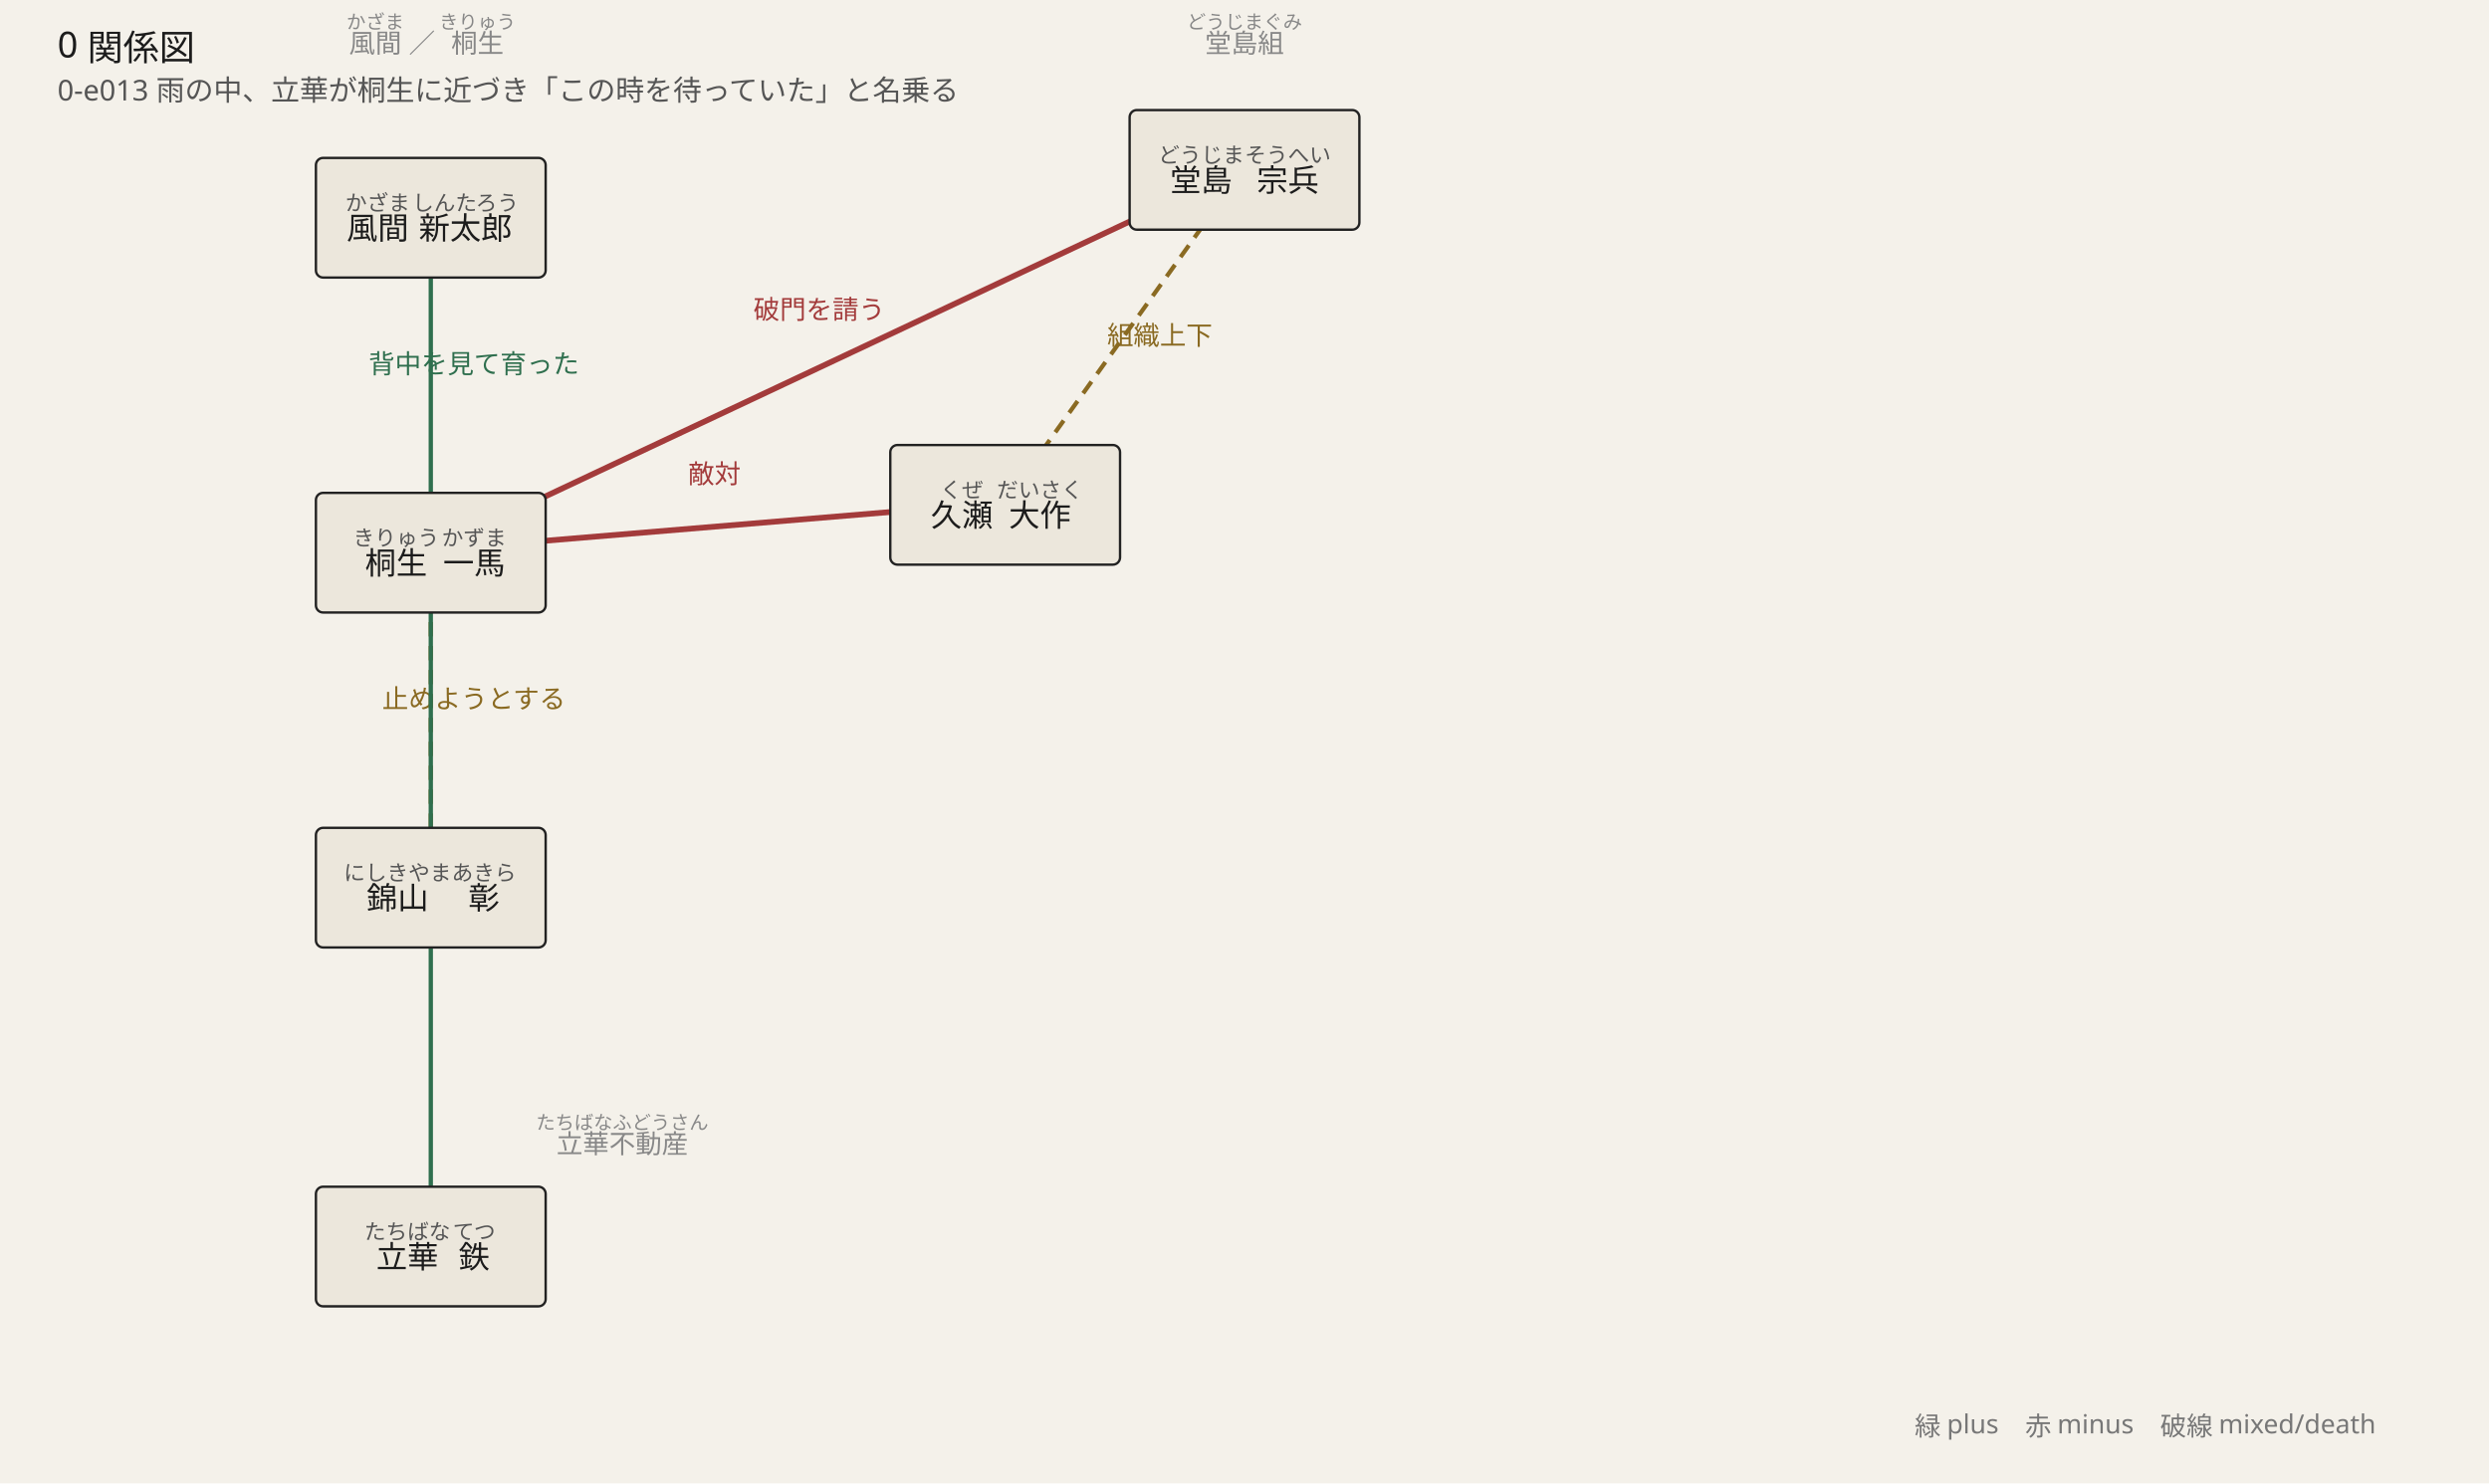
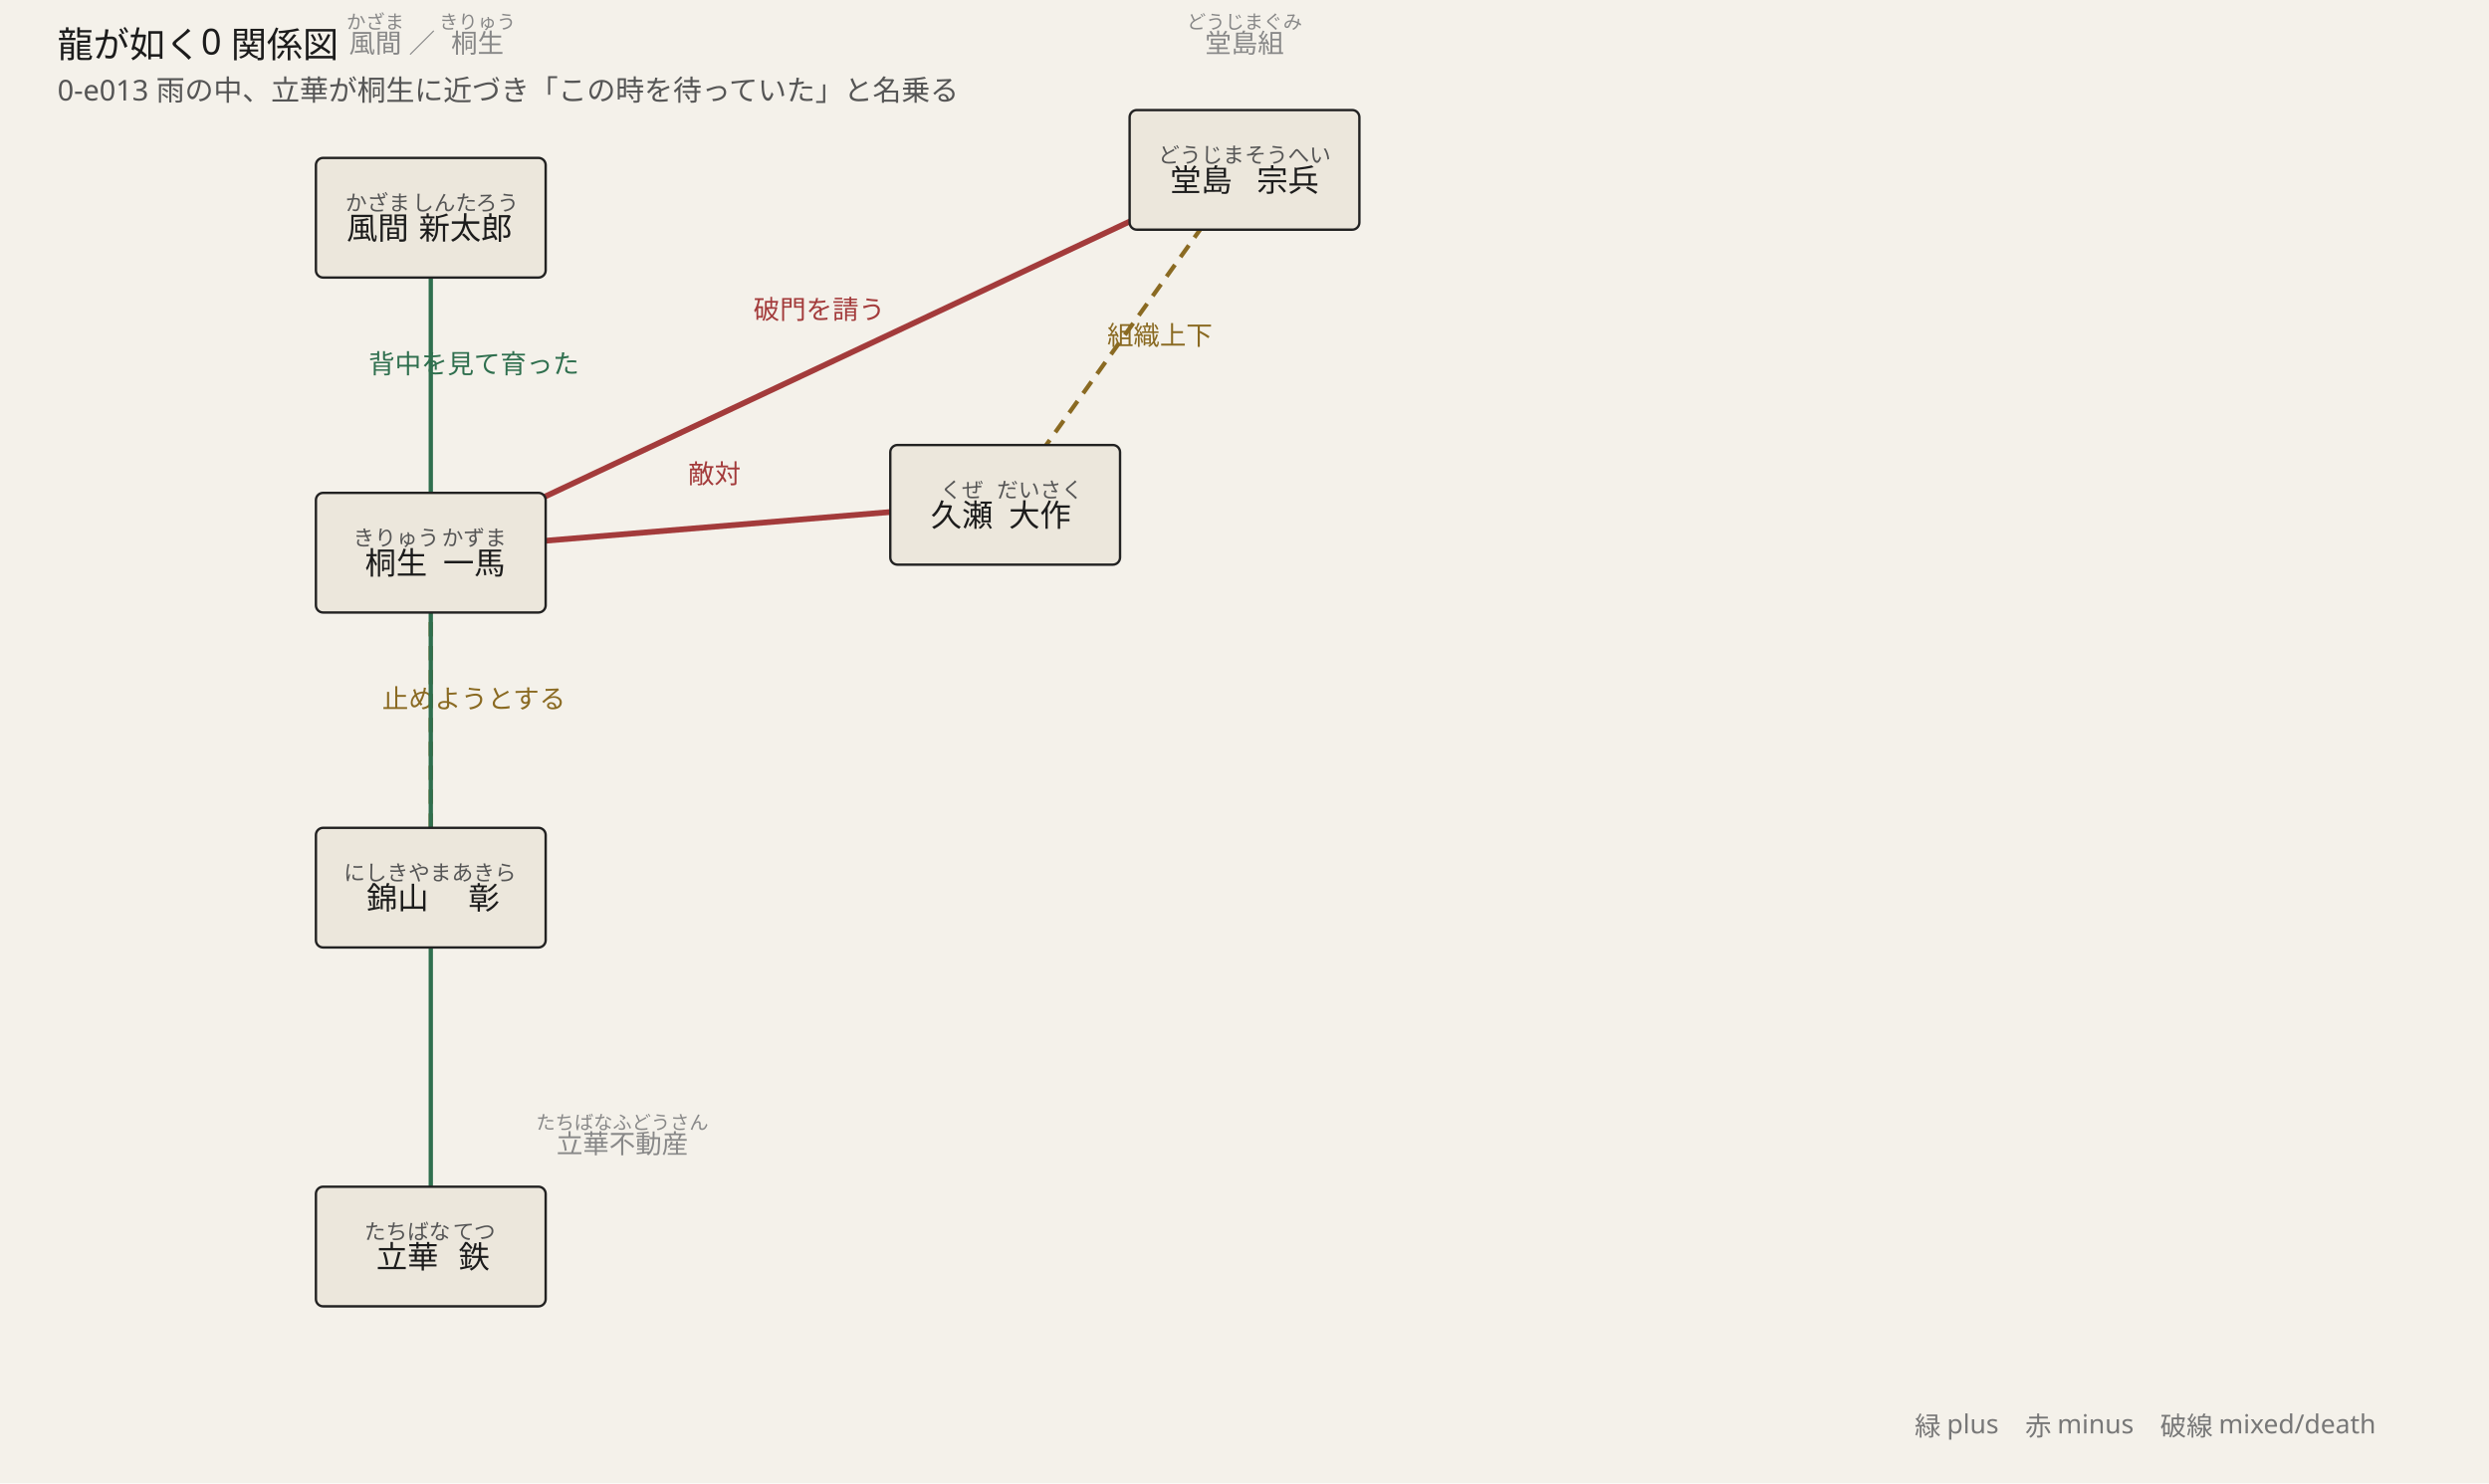
<svg xmlns="http://www.w3.org/2000/svg" viewBox="0 0 1040 620" width="1040" height="620">
  <rect width="1040" height="620" fill="#f4f1ea" />
-   <text x="24" y="24" font-family="Yu Gothic, Meiryo, sans-serif" font-size="15" fill="#1c1c1c">0 関係図</text>
+   <text x="24" y="24" font-family="Yu Gothic, Meiryo, sans-serif" font-size="15" fill="#1c1c1c">龍が如く0 関係図</text>
  <text x="24" y="42" font-family="Yu Gothic, Meiryo, sans-serif" font-size="12" fill="#555">0-e013  雨の中、立華が桐生に近づき「この時を待っていた」と名乗る</text>
  <text x="156.8" y="12.0" text-anchor="middle" font-family="Yu Gothic, Meiryo, sans-serif" font-size="8" fill="#888">かざま</text>
  <text x="156.8" y="22.0" text-anchor="middle" font-family="Yu Gothic, Meiryo, sans-serif" font-size="11" fill="#888">風間</text>
  <text x="176.3" y="22.0" text-anchor="middle" font-family="Yu Gothic, Meiryo, sans-serif" font-size="11" fill="#888">／</text>
  <text x="199.5" y="12.0" text-anchor="middle" font-family="Yu Gothic, Meiryo, sans-serif" font-size="8" fill="#888">きりゅう</text>
  <text x="199.5" y="22.0" text-anchor="middle" font-family="Yu Gothic, Meiryo, sans-serif" font-size="11" fill="#888">桐生</text>
  <text x="520.0" y="12.0" text-anchor="middle" font-family="Yu Gothic, Meiryo, sans-serif" font-size="8" fill="#888">どうじまぐみ</text>
  <text x="520.0" y="22.0" text-anchor="middle" font-family="Yu Gothic, Meiryo, sans-serif" font-size="11" fill="#888">堂島組</text>
  <text x="260.0" y="472.0" text-anchor="middle" font-family="Yu Gothic, Meiryo, sans-serif" font-size="8" fill="#888">たちばなふどうさん</text>
  <text x="260.0" y="482.0" text-anchor="middle" font-family="Yu Gothic, Meiryo, sans-serif" font-size="11" fill="#888">立華不動産</text>
  <line x1="180" y1="230" x2="180" y2="370" stroke="#8a6a22" stroke-width="1.8" stroke-dasharray="6 4" />
  <text x="198.0" y="296.0" text-anchor="middle" font-family="Yu Gothic, Meiryo, sans-serif" font-size="11" fill="#8a6a22">止めようとする</text>
  <line x1="180" y1="230" x2="420" y2="210" stroke="#a33b3b" stroke-width="2.4" />
  <text x="298.5" y="202.0" text-anchor="middle" font-family="Yu Gothic, Meiryo, sans-serif" font-size="11" fill="#a33b3b">敵対</text>
  <line x1="520" y1="70" x2="420" y2="210" stroke="#8a6a22" stroke-width="1.8" stroke-dasharray="6 4" />
  <text x="484.6" y="144.1" text-anchor="middle" font-family="Yu Gothic, Meiryo, sans-serif" font-size="11" fill="#8a6a22">組織上下</text>
  <line x1="180" y1="90" x2="180" y2="230" stroke="#2f6f4e" stroke-width="1.8" />
  <text x="198.0" y="156.0" text-anchor="middle" font-family="Yu Gothic, Meiryo, sans-serif" font-size="11" fill="#2f6f4e">背中を見て育った</text>
  <line x1="520" y1="70" x2="180" y2="230" stroke="#a33b3b" stroke-width="2.4" />
  <text x="342.3" y="133.3" text-anchor="middle" font-family="Yu Gothic, Meiryo, sans-serif" font-size="11" fill="#a33b3b">破門を請う</text>
  <line x1="180" y1="230" x2="180" y2="520" stroke="#2f6f4e" stroke-width="1.8" />
  <text x="198.0" y="371.0" text-anchor="middle" font-family="Yu Gothic, Meiryo, sans-serif" font-size="11" fill="#2f6f4e">接触</text>
  <rect x="472.0" y="46.0" width="96" height="50" rx="3" fill="#ece7dc" stroke="#222" />
  <text x="501.9" y="68.0" text-anchor="middle" font-family="Yu Gothic, Meiryo, sans-serif" font-size="9" fill="#555">どうじま</text>
  <text x="501.9" y="80.0" text-anchor="middle" font-family="Yu Gothic, Meiryo, sans-serif" font-size="13" fill="#1c1c1c">堂島</text>
  <text x="538.1" y="68.0" text-anchor="middle" font-family="Yu Gothic, Meiryo, sans-serif" font-size="9" fill="#555">そうへい</text>
  <text x="538.1" y="80.0" text-anchor="middle" font-family="Yu Gothic, Meiryo, sans-serif" font-size="13" fill="#1c1c1c">宗兵</text>
  <rect x="132.0" y="66.0" width="96" height="50" rx="3" fill="#ece7dc" stroke="#222" />
  <text x="157.8" y="88.0" text-anchor="middle" font-family="Yu Gothic, Meiryo, sans-serif" font-size="9" fill="#555">かざま</text>
  <text x="157.8" y="100.0" text-anchor="middle" font-family="Yu Gothic, Meiryo, sans-serif" font-size="13" fill="#1c1c1c">風間</text>
  <text x="194.5" y="88.0" text-anchor="middle" font-family="Yu Gothic, Meiryo, sans-serif" font-size="9" fill="#555">しんたろう</text>
  <text x="194.5" y="100.0" text-anchor="middle" font-family="Yu Gothic, Meiryo, sans-serif" font-size="13" fill="#1c1c1c">新太郎</text>
  <rect x="372.0" y="186.0" width="96" height="50" rx="3" fill="#ece7dc" stroke="#222" />
  <text x="401.9" y="208.0" text-anchor="middle" font-family="Yu Gothic, Meiryo, sans-serif" font-size="9" fill="#555">くぜ</text>
  <text x="401.9" y="220.0" text-anchor="middle" font-family="Yu Gothic, Meiryo, sans-serif" font-size="13" fill="#1c1c1c">久瀬</text>
  <text x="434.5" y="208.0" text-anchor="middle" font-family="Yu Gothic, Meiryo, sans-serif" font-size="9" fill="#555">だいさく</text>
  <text x="434.5" y="220.0" text-anchor="middle" font-family="Yu Gothic, Meiryo, sans-serif" font-size="13" fill="#1c1c1c">大作</text>
  <rect x="132.0" y="206.0" width="96" height="50" rx="3" fill="#ece7dc" stroke="#222" />
  <text x="165.5" y="228.0" text-anchor="middle" font-family="Yu Gothic, Meiryo, sans-serif" font-size="9" fill="#555">きりゅう</text>
  <text x="165.5" y="240.0" text-anchor="middle" font-family="Yu Gothic, Meiryo, sans-serif" font-size="13" fill="#1c1c1c">桐生</text>
  <text x="198.1" y="228.0" text-anchor="middle" font-family="Yu Gothic, Meiryo, sans-serif" font-size="9" fill="#555">かずま</text>
  <text x="198.1" y="240.0" text-anchor="middle" font-family="Yu Gothic, Meiryo, sans-serif" font-size="13" fill="#1c1c1c">一馬</text>
  <rect x="132.0" y="346.0" width="96" height="50" rx="3" fill="#ece7dc" stroke="#222" />
  <text x="166.1" y="368.0" text-anchor="middle" font-family="Yu Gothic, Meiryo, sans-serif" font-size="9" fill="#555">にしきやま</text>
  <text x="166.1" y="380.0" text-anchor="middle" font-family="Yu Gothic, Meiryo, sans-serif" font-size="13" fill="#1c1c1c">錦山</text>
  <text x="202.2" y="368.0" text-anchor="middle" font-family="Yu Gothic, Meiryo, sans-serif" font-size="9" fill="#555">あきら</text>
  <text x="202.2" y="380.0" text-anchor="middle" font-family="Yu Gothic, Meiryo, sans-serif" font-size="13" fill="#1c1c1c">彰</text>
  <rect x="132.0" y="496.0" width="96" height="50" rx="3" fill="#ece7dc" stroke="#222" />
  <text x="170.2" y="518.0" text-anchor="middle" font-family="Yu Gothic, Meiryo, sans-serif" font-size="9" fill="#555">たちばな</text>
  <text x="170.2" y="530.0" text-anchor="middle" font-family="Yu Gothic, Meiryo, sans-serif" font-size="13" fill="#1c1c1c">立華</text>
  <text x="198.1" y="518.0" text-anchor="middle" font-family="Yu Gothic, Meiryo, sans-serif" font-size="9" fill="#555">てつ</text>
  <text x="198.1" y="530.0" text-anchor="middle" font-family="Yu Gothic, Meiryo, sans-serif" font-size="13" fill="#1c1c1c">鉄</text>
  <text x="800" y="600" font-family="Yu Gothic, Meiryo, sans-serif" font-size="11" fill="#777">緑 plus　赤 minus　破線 mixed/death</text>
</svg>
